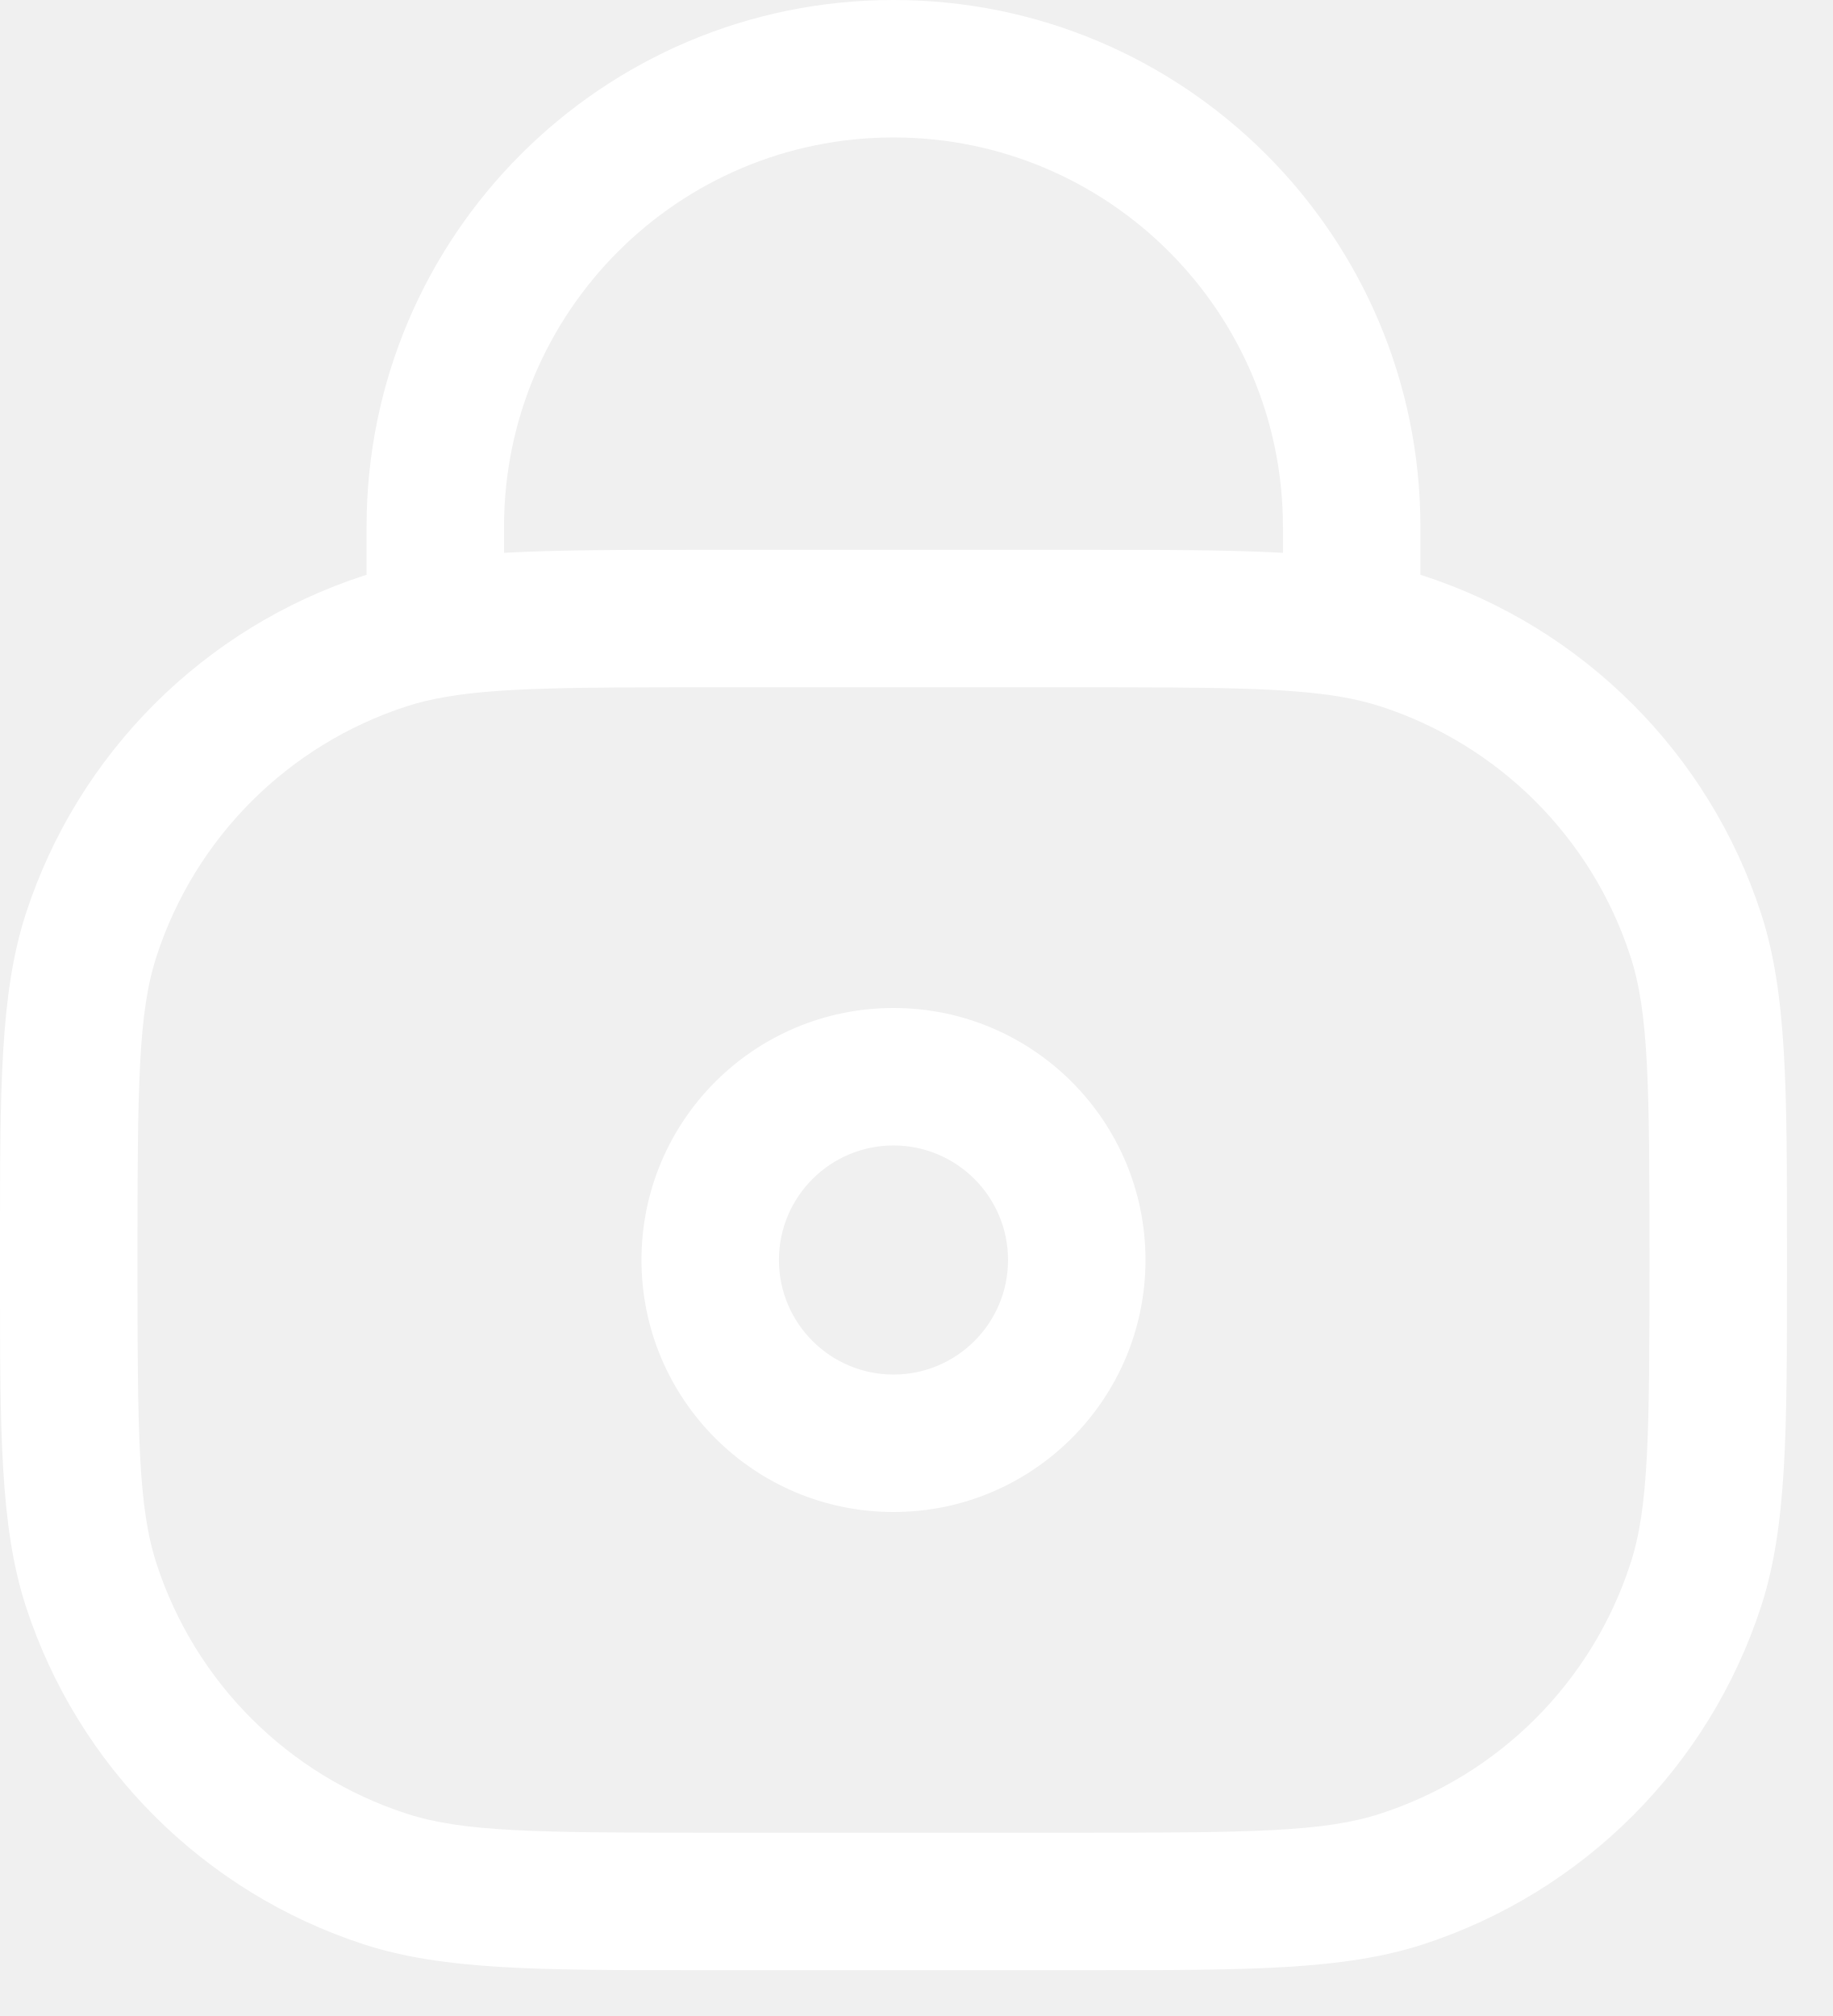
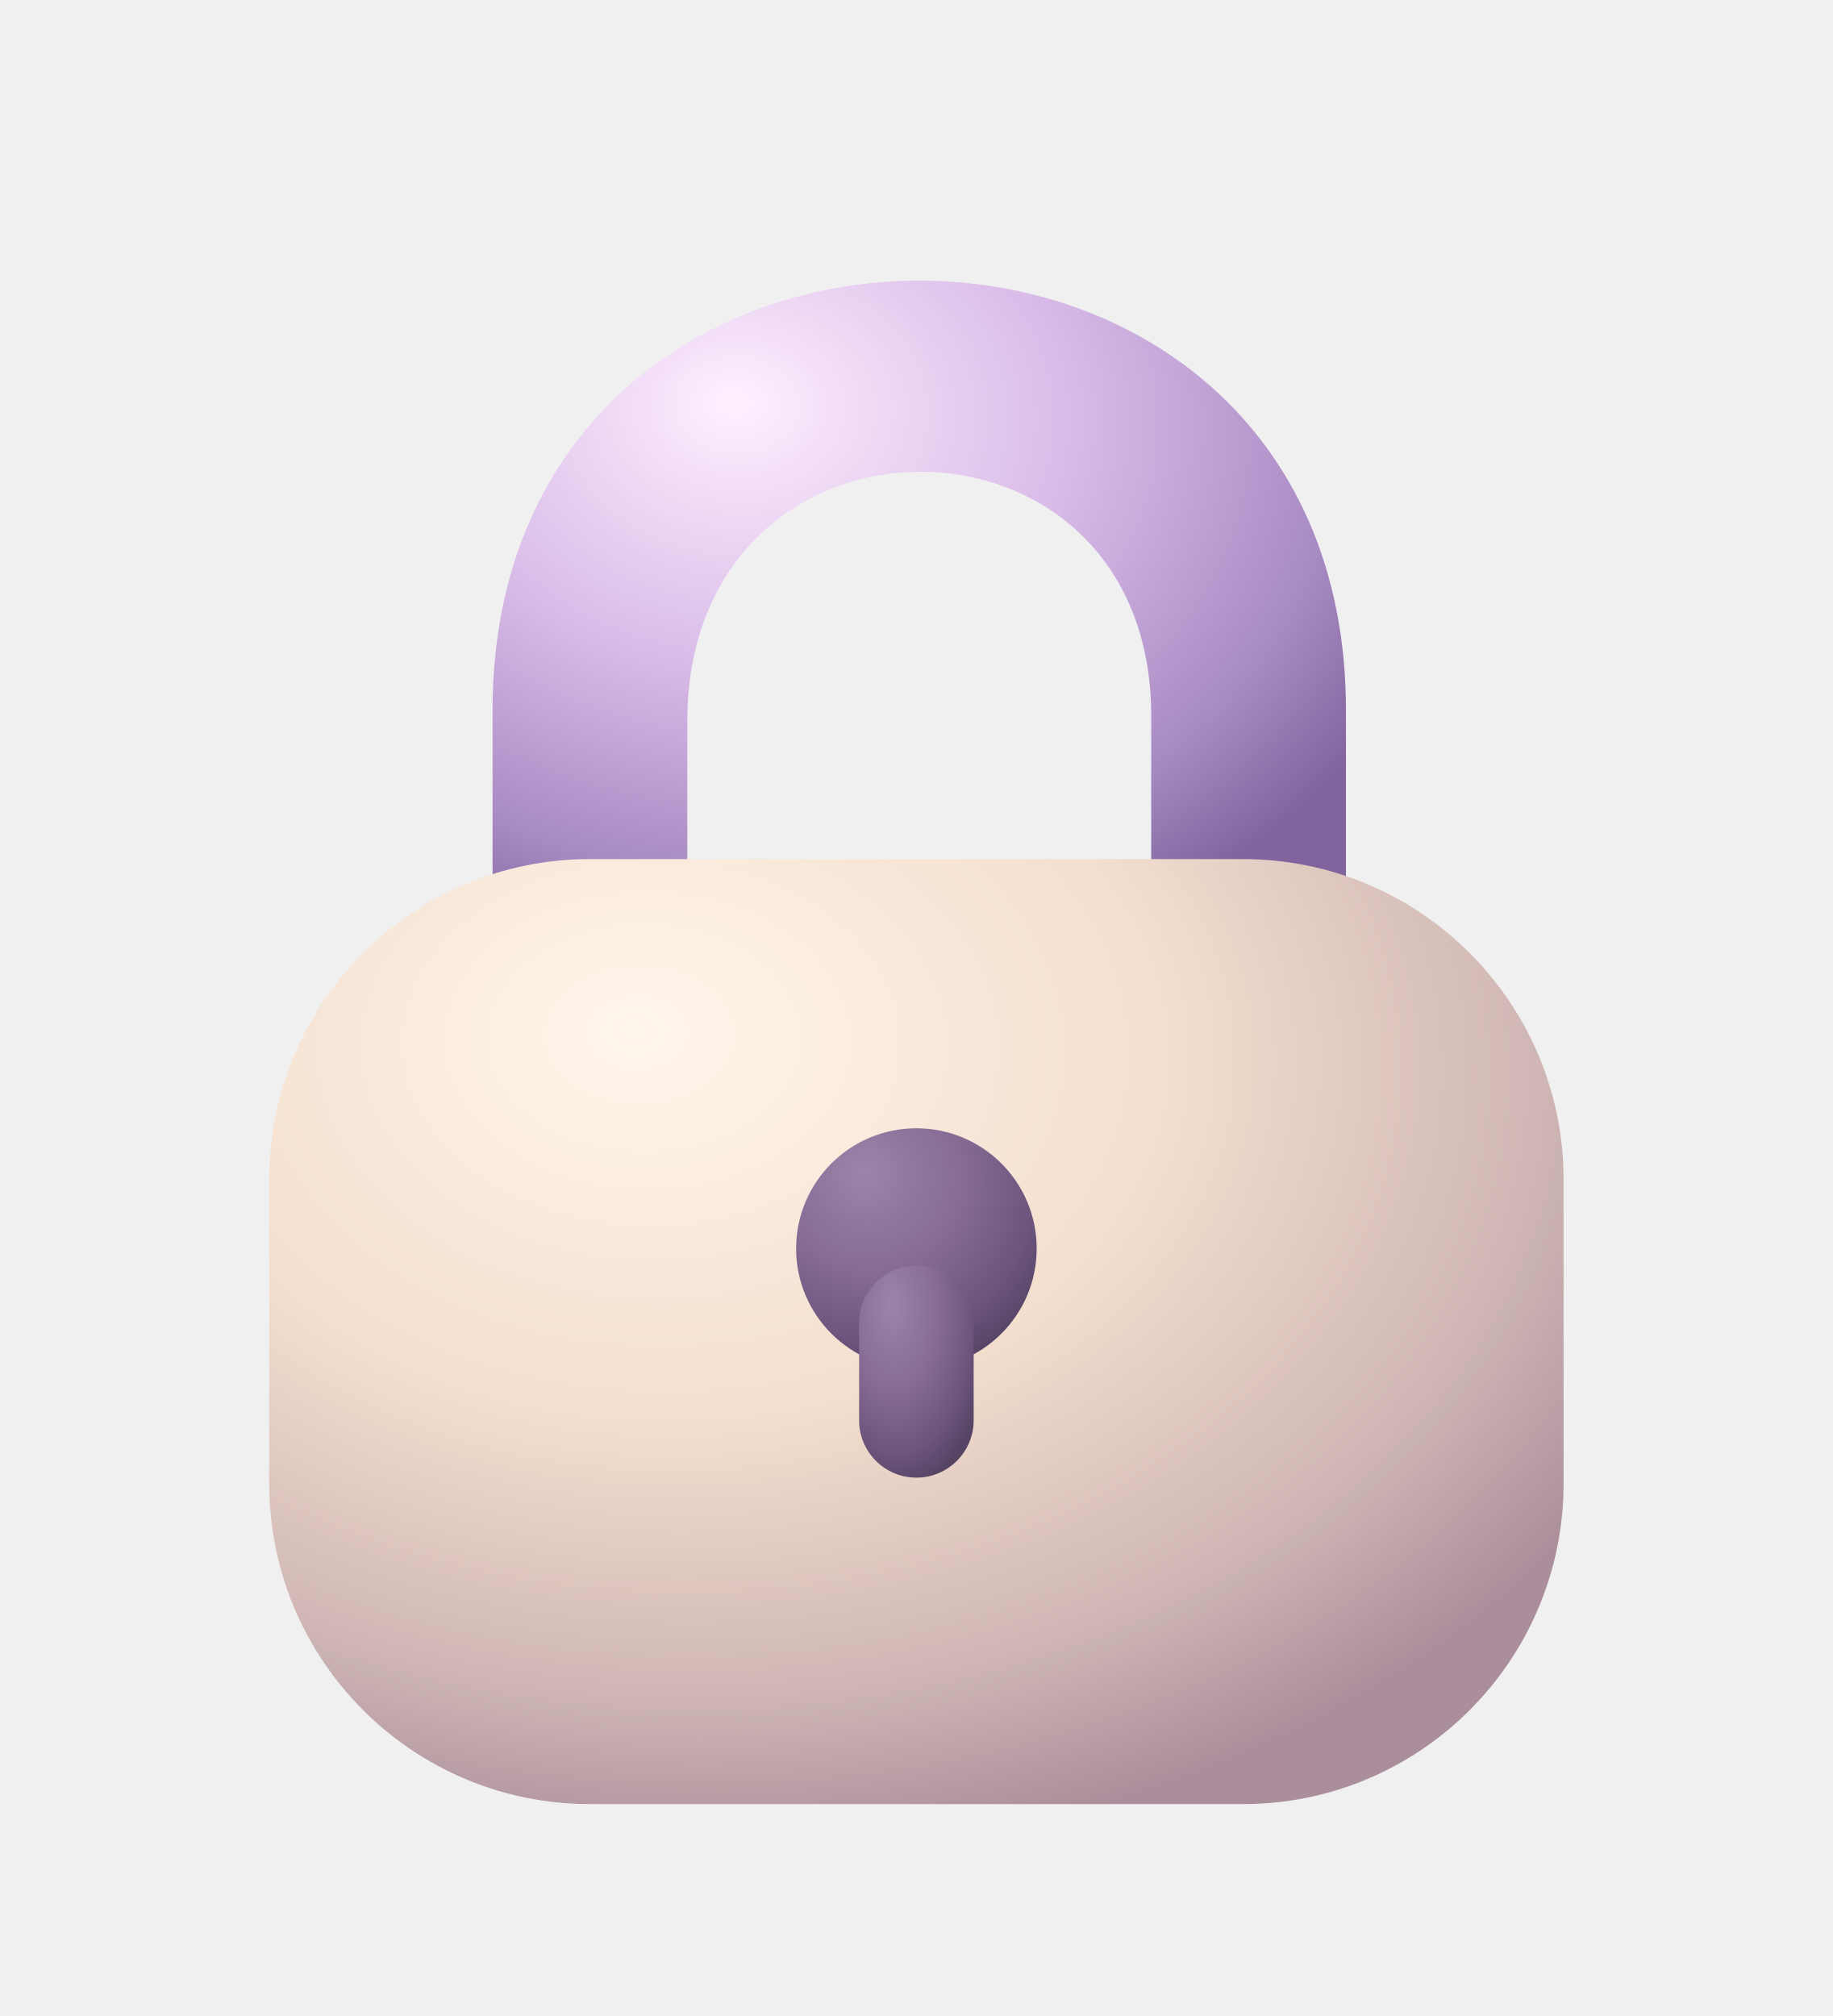
- <svg xmlns="http://www.w3.org/2000/svg" width="20" height="22" viewBox="0 0 20 22" fill="none">
-   <path fill-rule="evenodd" clip-rule="evenodd" d="M9.75 11C8.231 11 7 12.231 7 13.75C7 15.269 8.231 16.5 9.75 16.5C11.269 16.5 12.5 15.269 12.5 13.75C12.5 12.231 11.269 11 9.75 11ZM8.5 13.75C8.5 13.06 9.06 12.5 9.75 12.5C10.44 12.5 11 13.06 11 13.75C11 14.44 10.44 15 9.75 15C9.06 15 8.5 14.44 8.5 13.75Z" fill="white" />
-   <path fill-rule="evenodd" clip-rule="evenodd" d="M9.75 0C6.574 0 4 2.574 4 5.75V6.273L3.973 6.281C2.223 6.85 0.85 8.223 0.281 9.973C-0 10.841 -0 11.882 1.6278e-05 13.588V13.912C-0 15.618 -0 16.659 0.281 17.527C0.85 19.277 2.223 20.65 3.973 21.219C4.841 21.5 5.882 21.5 7.588 21.5H11.912C13.618 21.5 14.659 21.5 15.527 21.219C17.277 20.65 18.65 19.277 19.219 17.527C19.5 16.659 19.5 15.618 19.5 13.912V13.588C19.5 11.882 19.5 10.841 19.219 9.973C18.65 8.223 17.277 6.85 15.527 6.281L15.5 6.273V5.75C15.5 2.574 12.926 0 9.75 0ZM7.666 6C6.787 6 6.085 6 5.5 6.033V5.75C5.5 3.403 7.403 1.5 9.75 1.5C12.097 1.5 14 3.403 14 5.75V6.033C13.415 6 12.713 6 11.834 6H7.666ZM4.875 7.603C5.472 7.503 6.278 7.5 7.75 7.5H11.75C13.222 7.5 14.028 7.503 14.625 7.603C14.791 7.631 14.933 7.666 15.063 7.708C16.357 8.128 17.372 9.143 17.792 10.437C17.991 11.048 18 11.83 18 13.75C18 15.67 17.991 16.452 17.792 17.063C17.372 18.357 16.357 19.372 15.063 19.792C14.452 19.991 13.67 20 11.75 20H7.75C5.83 20 5.048 19.991 4.437 19.792C3.143 19.372 2.128 18.357 1.708 17.063C1.509 16.452 1.5 15.67 1.5 13.75C1.5 11.83 1.509 11.048 1.708 10.437C2.128 9.143 3.143 8.128 4.437 7.708C4.567 7.666 4.709 7.631 4.875 7.603Z" fill="white" />
+ <svg xmlns="http://www.w3.org/2000/svg" width="20" height="22" viewBox="0 0 32 32">
+   <defs>
+     <radialGradient id="cream" cx="34%" cy="24%" r="82%" fx="28%" fy="18%">
+       <stop offset="0" stop-color="#fff6ec" />
+       <stop offset="0.47" stop-color="#f4dfce" />
+       <stop offset="0.81" stop-color="#ceb5b4" />
+       <stop offset="1" stop-color="#aa8e9b" />
+     </radialGradient>
+     <radialGradient id="lilac" cx="34%" cy="24%" r="82%" fx="28%" fy="18%">
+       <stop offset="0" stop-color="#fff0ff" />
+       <stop offset="0.47" stop-color="#d7b9e7" />
+       <stop offset="0.81" stop-color="#a88ac3" />
+       <stop offset="1" stop-color="#81639d" />
+     </radialGradient>
+     <radialGradient id="pink" cx="34%" cy="24%" r="82%" fx="28%" fy="18%">
+       <stop offset="0" stop-color="#fff0ef" />
+       <stop offset="0.47" stop-color="#edc0d4" />
+       <stop offset="0.81" stop-color="#c389af" />
+       <stop offset="1" stop-color="#995f8c" />
+     </radialGradient>
+     <radialGradient id="gold" cx="34%" cy="24%" r="82%" fx="28%" fy="18%">
+       <stop offset="0" stop-color="#fff1cc" />
+       <stop offset="0.47" stop-color="#f6cd91" />
+       <stop offset="0.81" stop-color="#dda565" />
+       <stop offset="1" stop-color="#b37957" />
+     </radialGradient>
+     <radialGradient id="plum" cx="34%" cy="24%" r="82%" fx="28%" fy="18%">
+       <stop offset="0" stop-color="#9b84a9" />
+       <stop offset="0.47" stop-color="#876b95" />
+       <stop offset="0.81" stop-color="#6c547d" />
+       <stop offset="1" stop-color="#554464" />
+     </radialGradient>
+   </defs>
+   <path d="M8.6 15V10.8C8.6 .8 23.5 .8 23.5 10.8V15H20.1V10.9C20.1 5.2 12 5.2 12 11V15Z" fill="url(#lilac)" />
+   <rect x="4.7" y="13.4" width="22.6" height="16.5" rx="5.6" fill="url(#cream)" />
+   <ellipse cx="16" cy="20.2" rx="2.1" ry="2.1" fill="url(#plum)" />
+   <rect x="15" y="20.5" width="2" height="3.7" rx="1" fill="url(#plum)" />
</svg>
